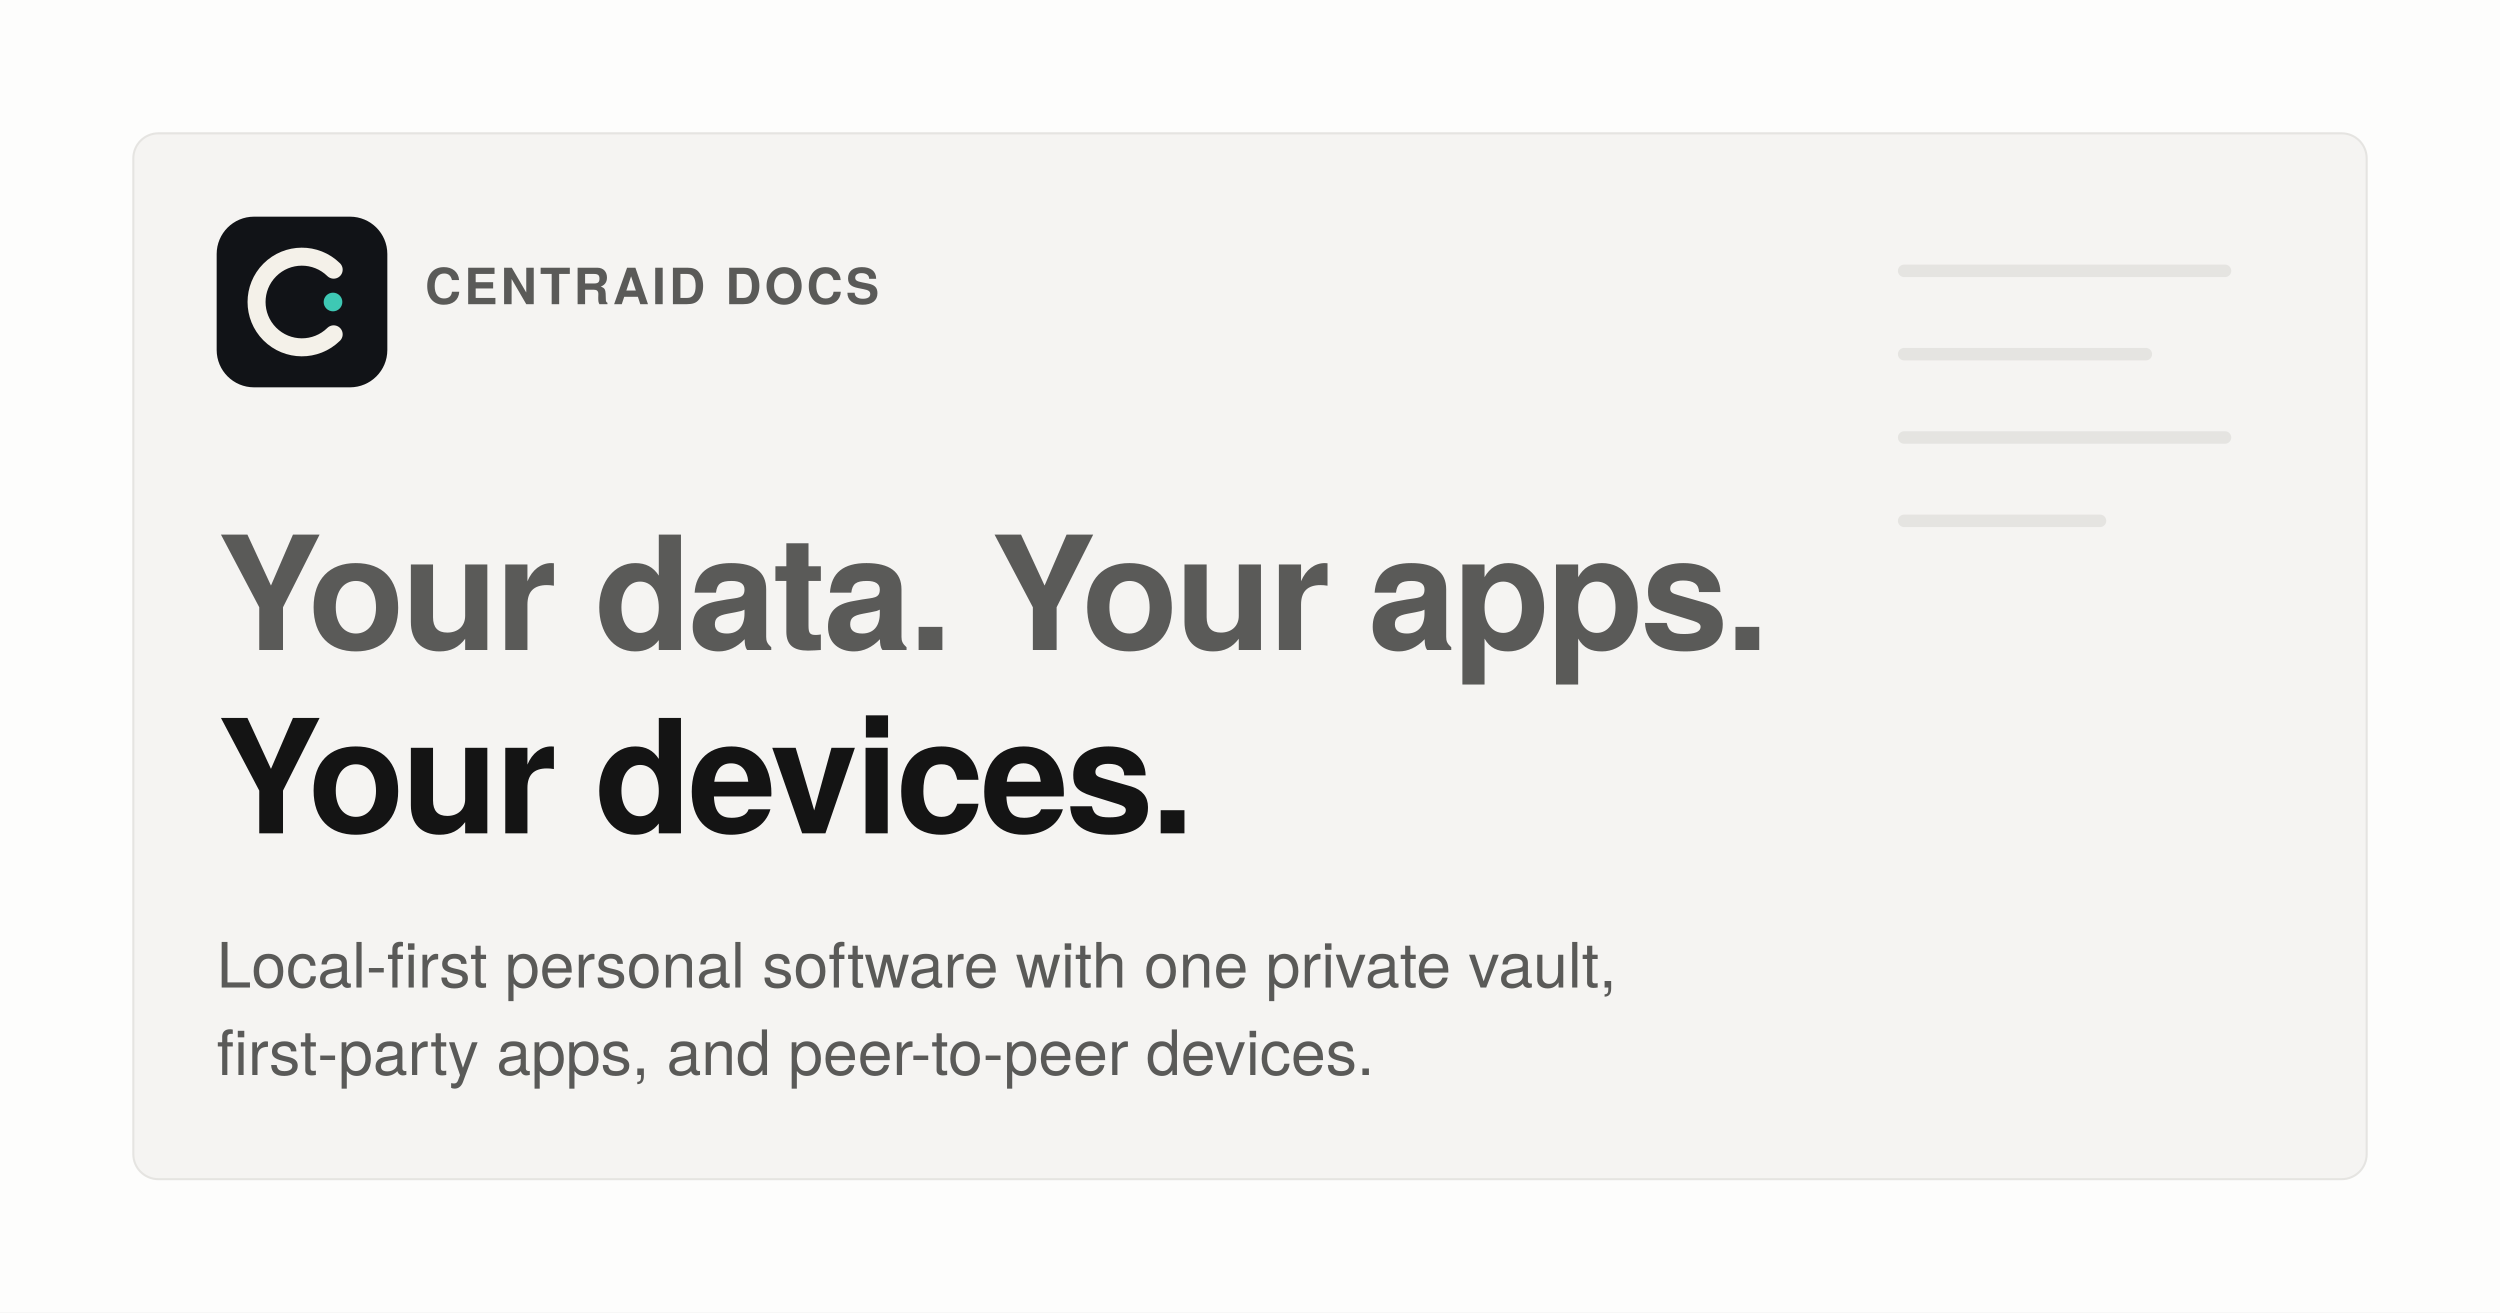
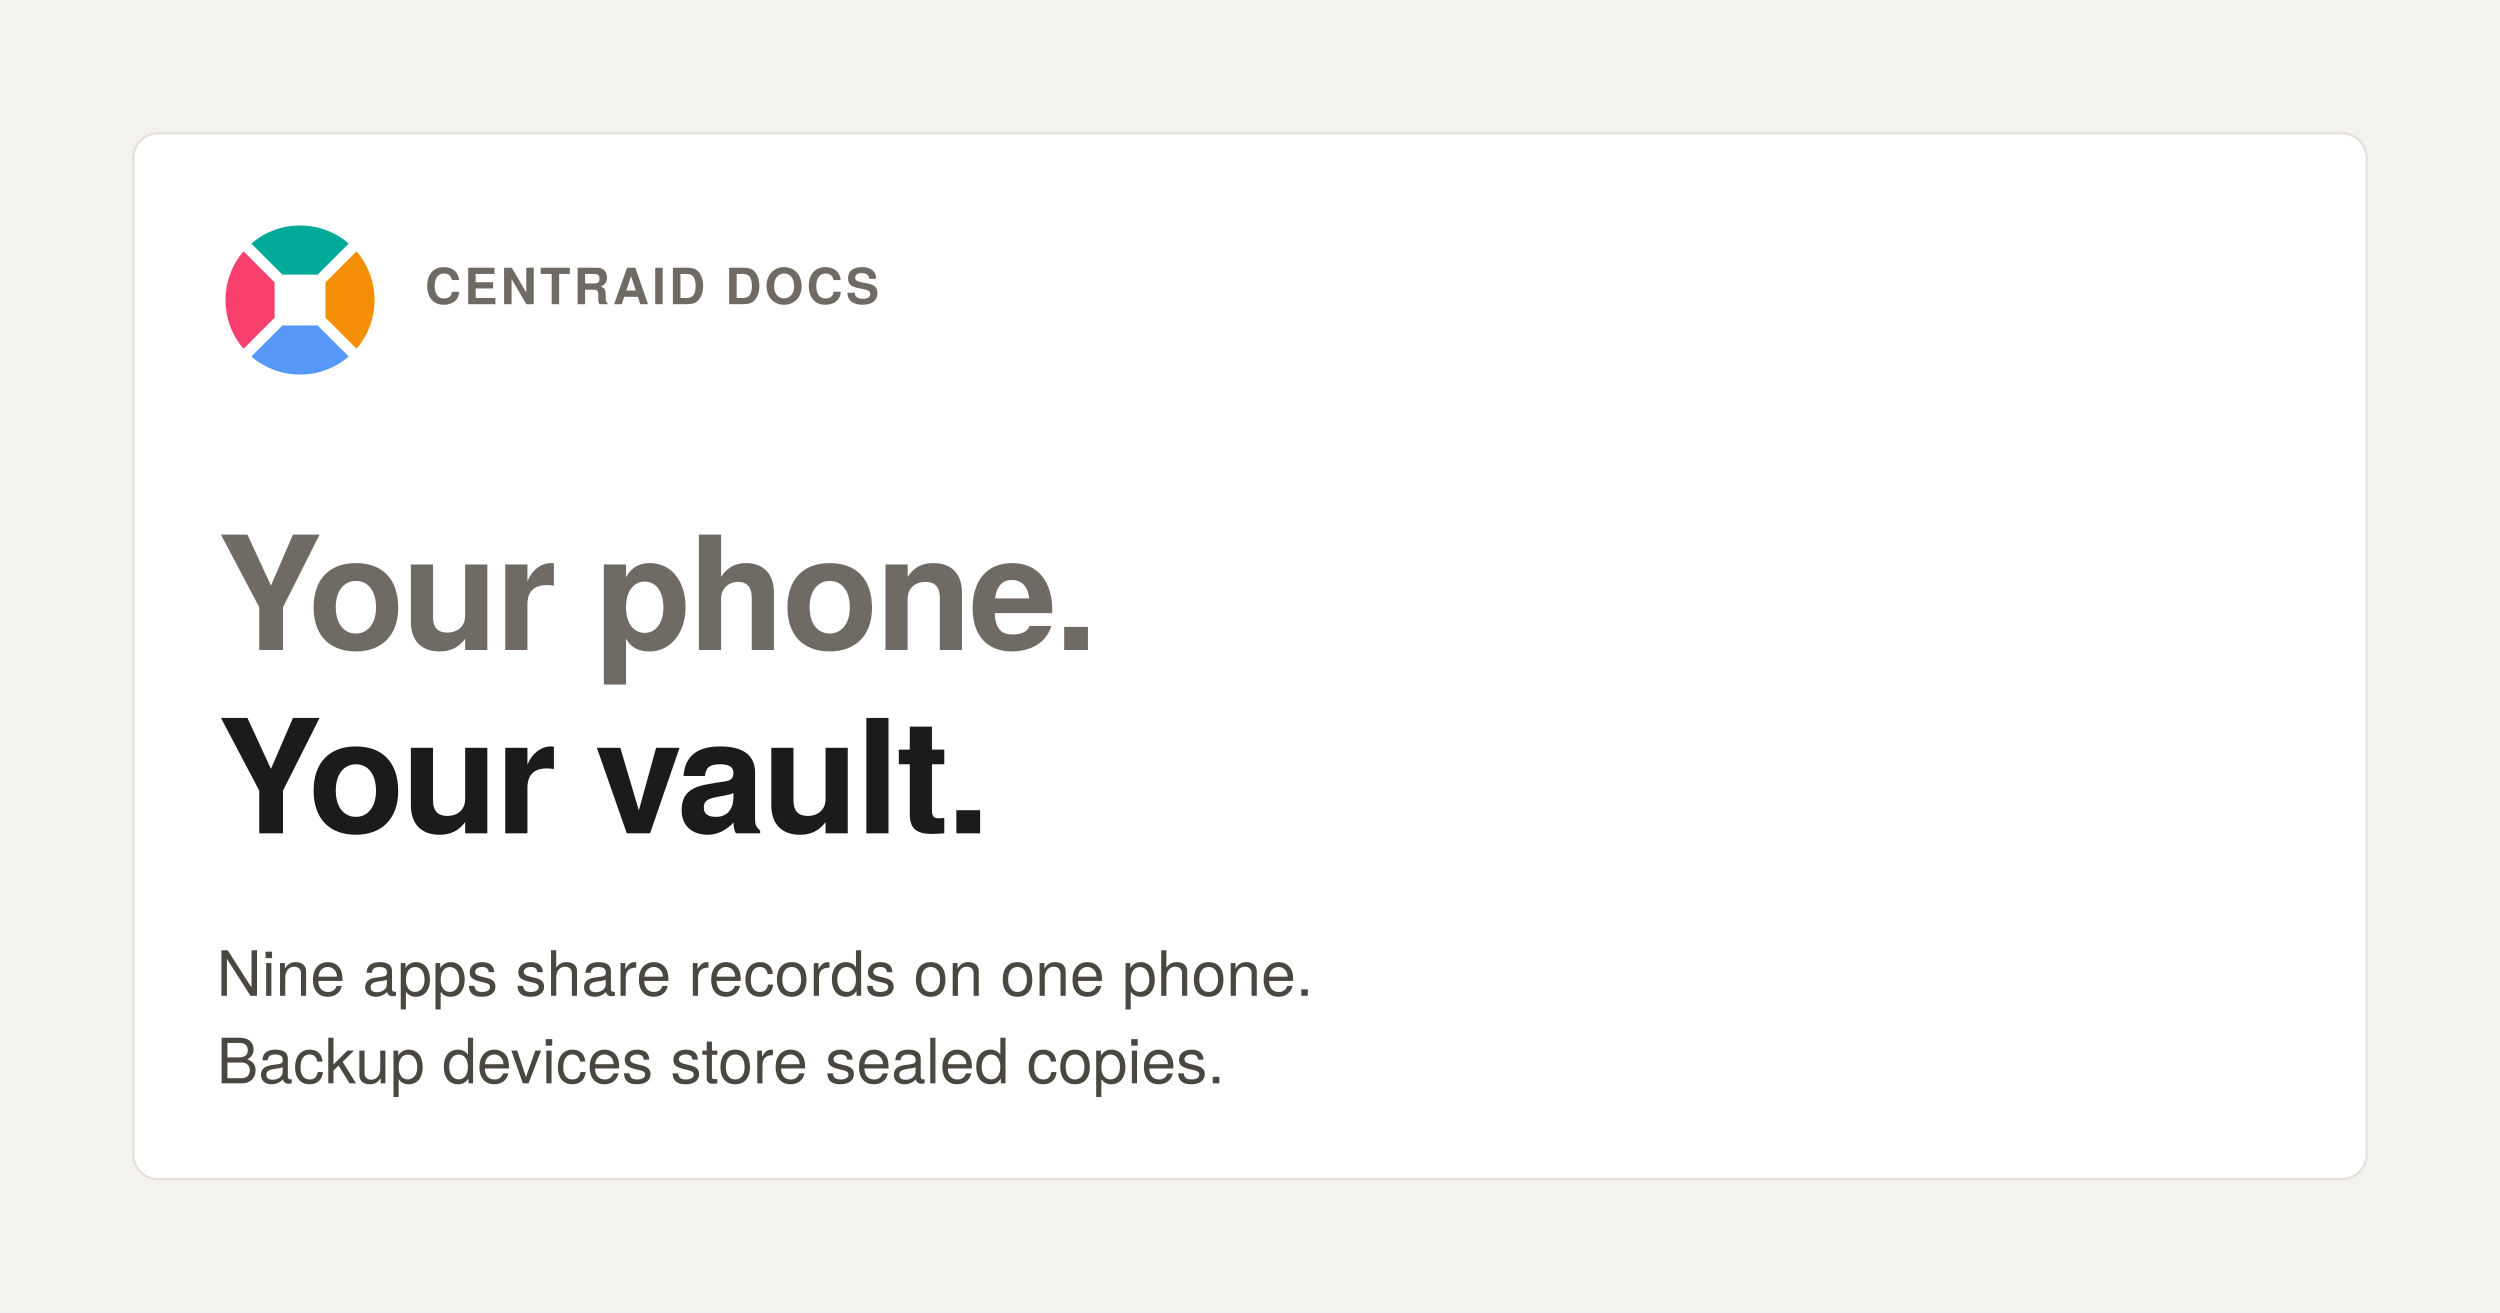
<svg xmlns="http://www.w3.org/2000/svg" width="1200" height="630" viewBox="0 0 1200 630" role="img" aria-labelledby="title desc">
-   <rect width="1200" height="630" fill="#FDFDFC" />
-   <rect x="64" y="64" width="1072" height="502" rx="12" fill="#F5F4F2" stroke="#E5E4E1" stroke-width="1" />
-   <g transform="translate(104 104) scale(0.16)">
-     <rect width="512" height="512" rx="112" fill="#111317" />
-     <path d="M351 159a136 136 0 1 0 0 194" fill="none" stroke="#f4f1e9" stroke-width="54" stroke-linecap="round" />
-     <circle cx="349" cy="256" r="28" fill="#3EC8B4" />
+   <rect width="1200" height="630" fill="#F4F2EE" />
+   <rect x="64" y="64" width="1072" height="502" rx="12" fill="#FFFFFF" stroke="#E4E0D8" stroke-width="1" />
+   <g transform="translate(104 104) scale(1.053) translate(-22 -22)">
+     <path d="M71.6 51.936 L85.744 37.791 A34 34 0 0 1 85.744 82.209 L71.6 68.064 Z" fill="#F48E04" />
+     <path d="M68.064 71.6 L82.209 85.744 A34 34 0 0 1 37.791 85.744 L51.936 71.6 Z" fill="#5698F8" />
+     <path d="M48.4 68.064 L34.256 82.209 A34 34 0 0 1 34.256 37.791 L48.4 51.936 Z" fill="#F83F6E" />
+     <path d="M51.936 48.4 L37.791 34.256 A34 34 0 0 1 82.209 34.256 L68.064 48.4 Z" fill="#00AA98" />
  </g>
-   <text x="204" y="146" fill="#5A5A58" font-family="Instrument Sans, Helvetica Neue, system-ui, sans-serif" font-size="24" font-weight="600" letter-spacing="1.5">CENTRAID DOCS</text>
-   <text x="104" y="312" fill="#5A5A58" font-family="Instrument Sans, Helvetica Neue, system-ui, sans-serif" font-size="76" font-weight="600" letter-spacing="-1.5">Your data. Your apps.</text>
-   <text x="104" y="400" fill="#141414" font-family="Instrument Sans, Helvetica Neue, system-ui, sans-serif" font-size="76" font-weight="600" letter-spacing="-1.5">Your devices.</text>
-   <text x="104" y="474" fill="#5A5A58" font-family="Instrument Sans, Helvetica Neue, system-ui, sans-serif" font-size="30">Local-first personal software with one private vault,</text>
-   <text x="104" y="516" fill="#5A5A58" font-family="Instrument Sans, Helvetica Neue, system-ui, sans-serif" font-size="30">first-party apps, and peer-to-peer devices.</text>
-   <path d="M914 130h154M914 170h116M914 210h154M914 250h94" stroke="#E5E4E1" stroke-width="6" stroke-linecap="round" />
+   <text x="204" y="146" fill="#6F6B64" font-family="Instrument Sans, Helvetica Neue, system-ui, sans-serif" font-size="24" font-weight="600" letter-spacing="1.5">CENTRAID DOCS</text>
+   <text x="104" y="312" fill="#6F6B64" font-family="Instrument Sans, Helvetica Neue, system-ui, sans-serif" font-size="76" font-weight="600" letter-spacing="-1.5">Your phone.</text>
+   <text x="104" y="400" fill="#1C1B19" font-family="Instrument Sans, Helvetica Neue, system-ui, sans-serif" font-size="76" font-weight="600" letter-spacing="-1.5">Your vault.</text>
+   <text x="104" y="478" fill="#4A4741" font-family="Instrument Sans, Helvetica Neue, system-ui, sans-serif" font-size="30">Nine apps share records on one phone.</text>
+   <text x="104" y="520" fill="#4A4741" font-family="Instrument Sans, Helvetica Neue, system-ui, sans-serif" font-size="30">Backup devices store sealed copies.</text>
</svg>
